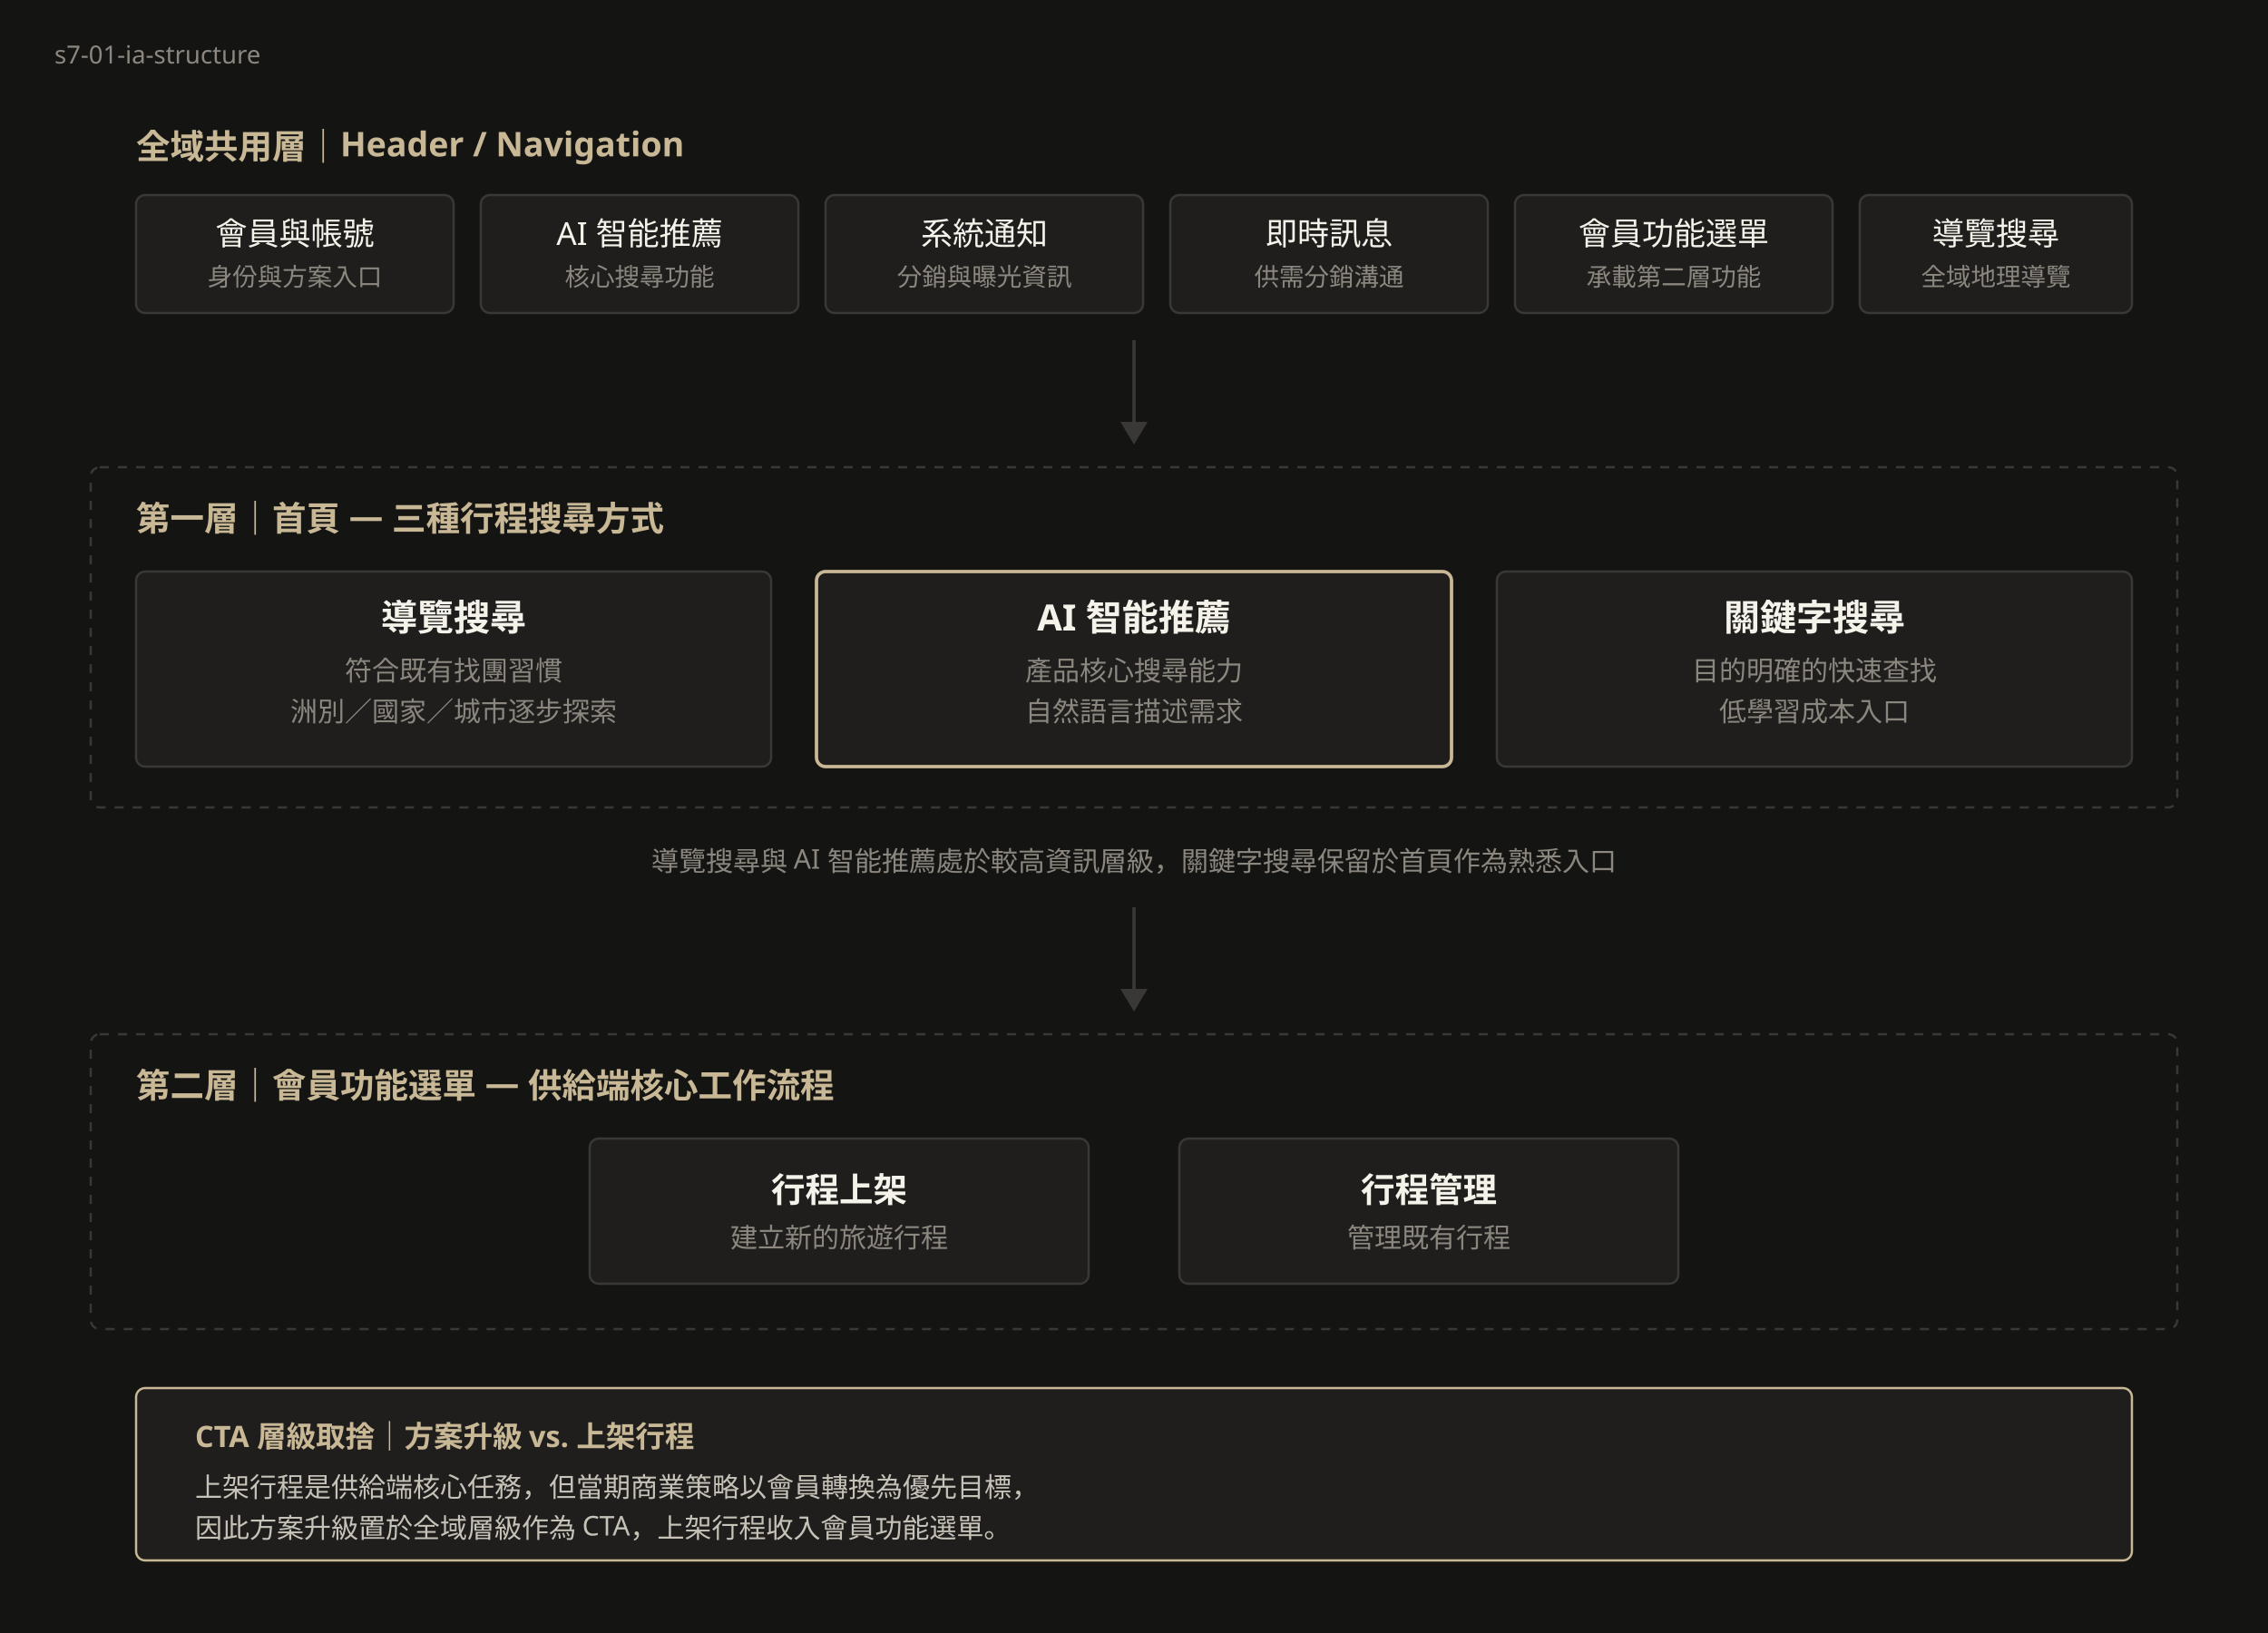
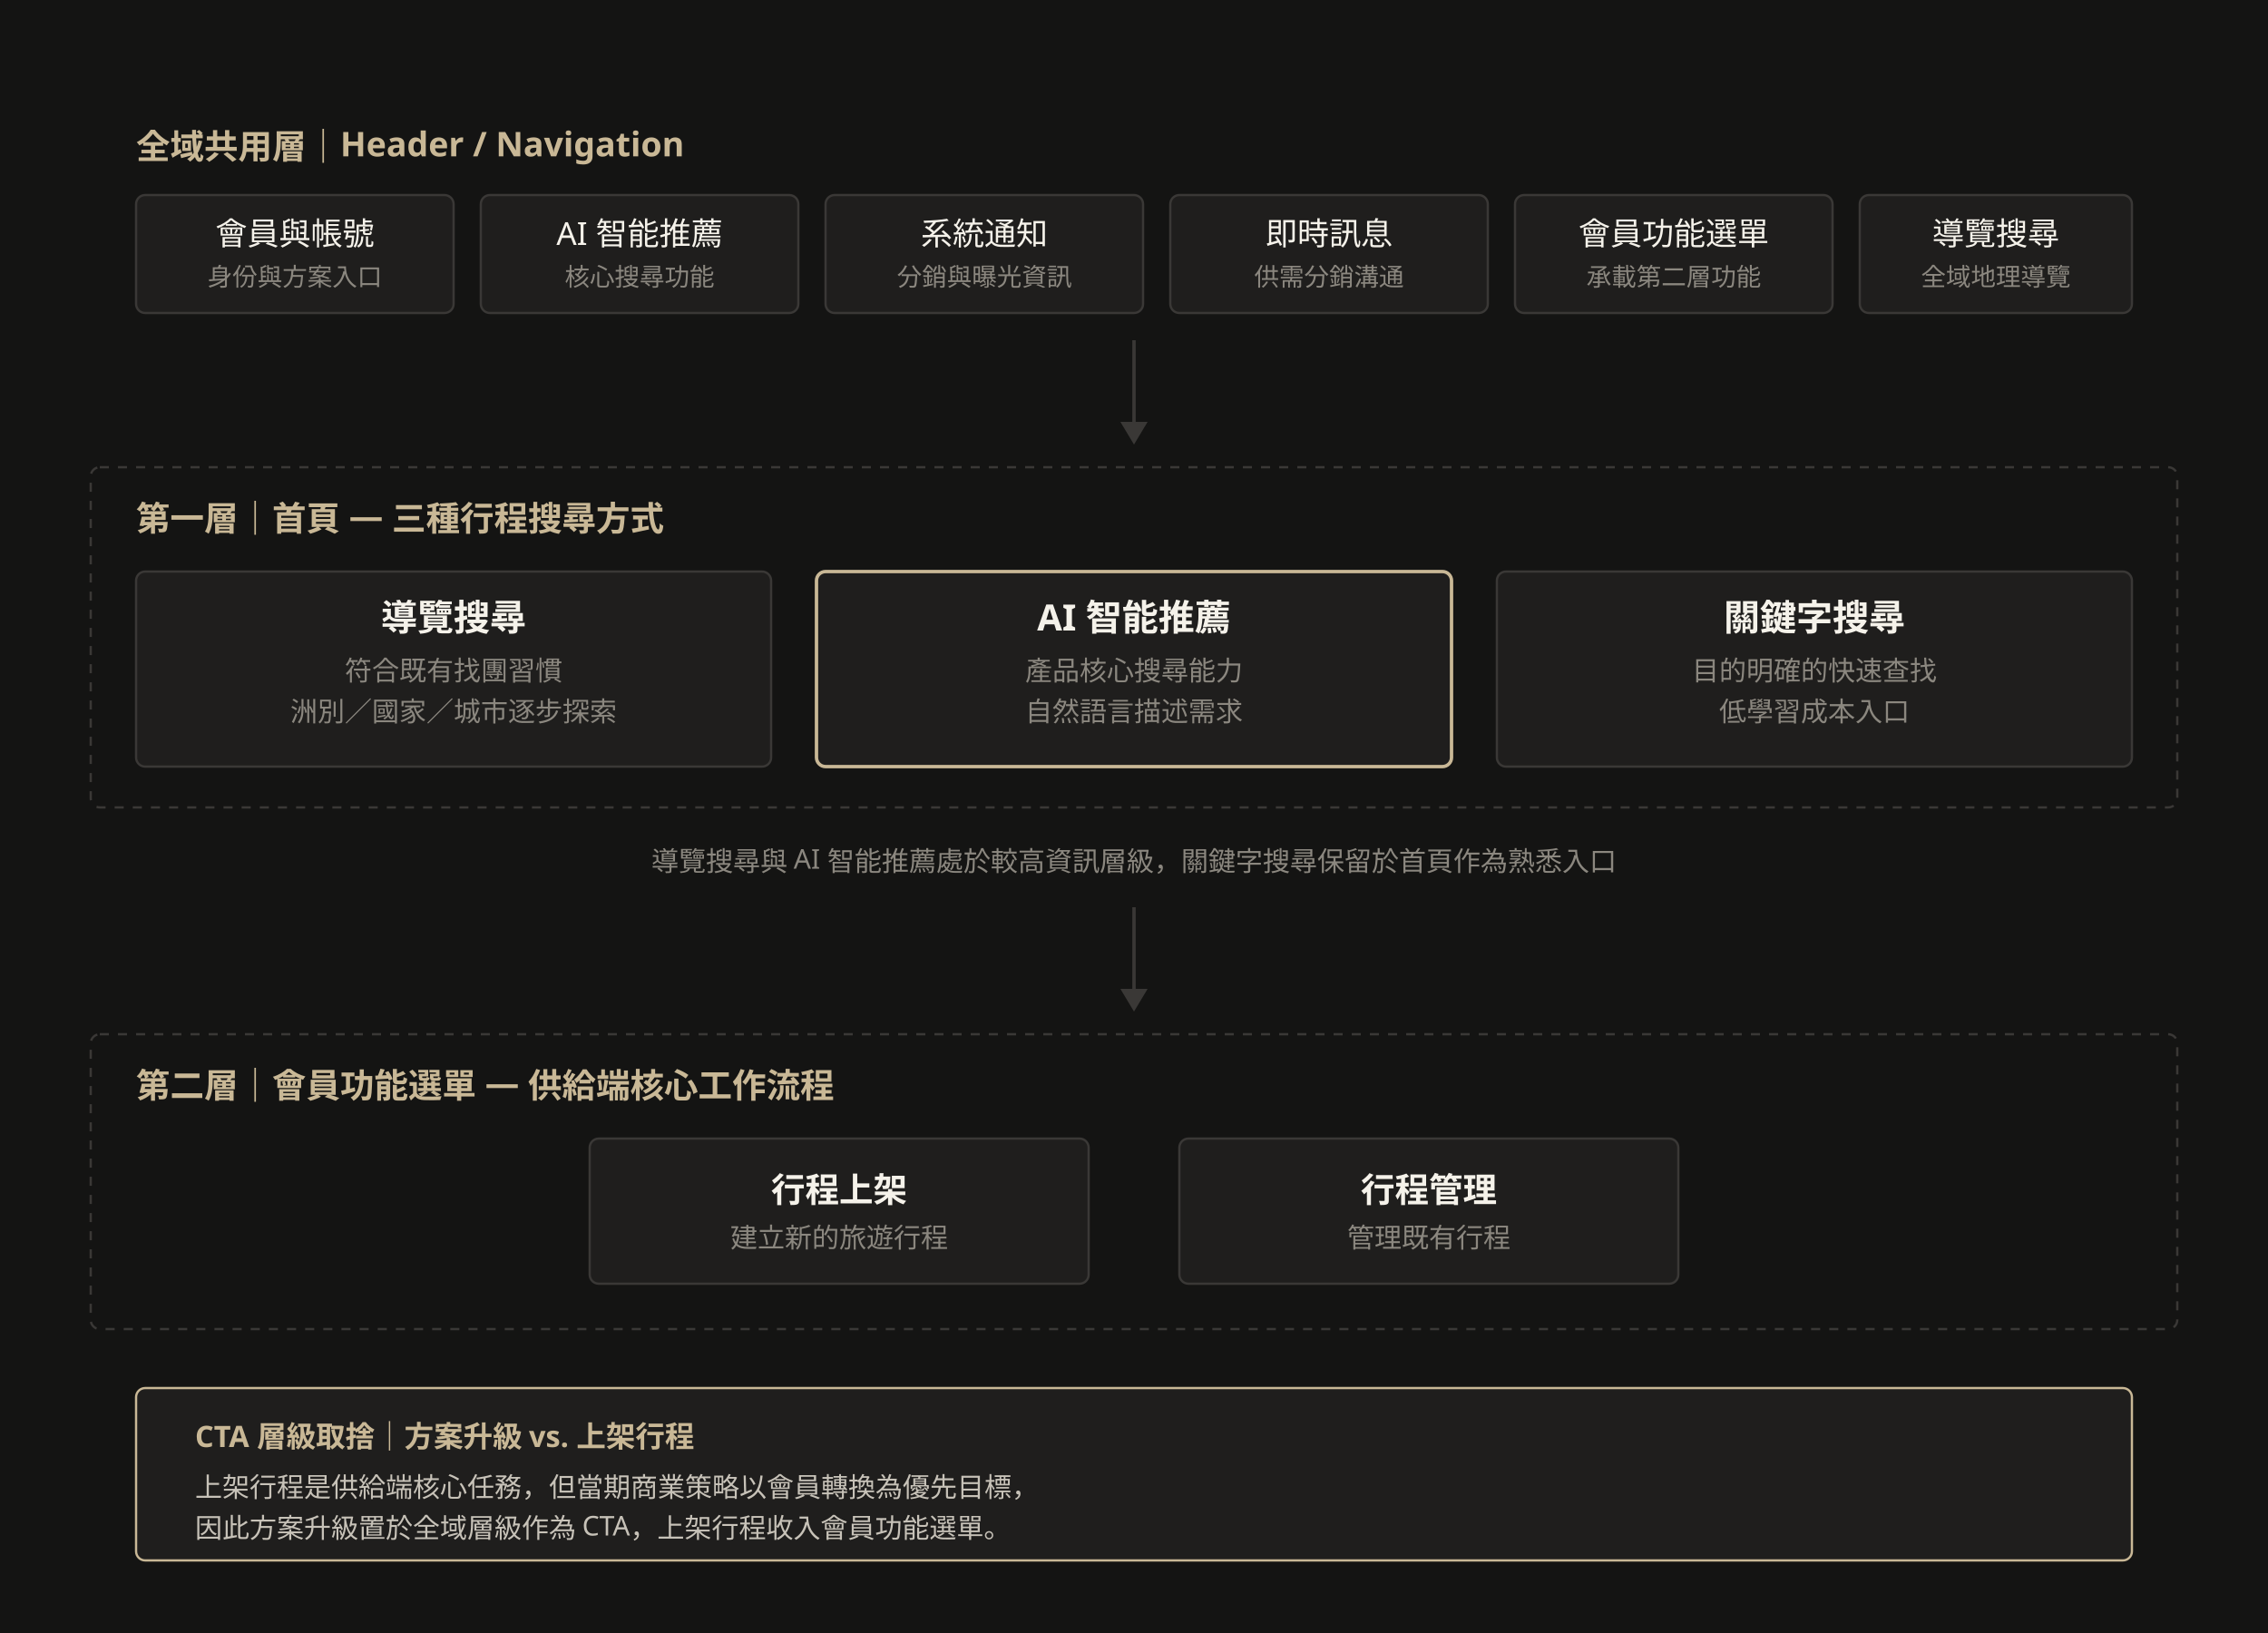
<svg xmlns="http://www.w3.org/2000/svg" viewBox="0 0 1000 720" font-family="Inter Tight, Noto Sans TC, PingFang TC, Microsoft JhengHei, sans-serif">
  <rect width="1000" height="720" fill="#141413" />
-   <text x="24" y="28" font-size="11" fill="#8B877F">s7-01-ia-structure</text>
  <text x="60" y="70" font-size="15" fill="#C9B896" font-weight="600">全域共用層｜Header / Navigation</text>
  <g>
    <rect x="60" y="86" width="140" height="52" rx="4" fill="#1F1E1D" stroke="#3A3836" />
    <text x="130" y="108" font-size="14" fill="#F5F2EA" text-anchor="middle">會員與帳號</text>
    <text x="130" y="126" font-size="11" fill="#8B877F" text-anchor="middle">身份與方案入口</text>
    <rect x="212" y="86" width="140" height="52" rx="4" fill="#1F1E1D" stroke="#3A3836" />
    <text x="282" y="108" font-size="14" fill="#F5F2EA" text-anchor="middle">AI 智能推薦</text>
    <text x="282" y="126" font-size="11" fill="#8B877F" text-anchor="middle">核心搜尋功能</text>
    <rect x="364" y="86" width="140" height="52" rx="4" fill="#1F1E1D" stroke="#3A3836" />
    <text x="434" y="108" font-size="14" fill="#F5F2EA" text-anchor="middle">系統通知</text>
    <text x="434" y="126" font-size="11" fill="#8B877F" text-anchor="middle">分銷與曝光資訊</text>
    <rect x="516" y="86" width="140" height="52" rx="4" fill="#1F1E1D" stroke="#3A3836" />
    <text x="586" y="108" font-size="14" fill="#F5F2EA" text-anchor="middle">即時訊息</text>
    <text x="586" y="126" font-size="11" fill="#8B877F" text-anchor="middle">供需分銷溝通</text>
    <rect x="668" y="86" width="140" height="52" rx="4" fill="#1F1E1D" stroke="#3A3836" />
    <text x="738" y="108" font-size="14" fill="#F5F2EA" text-anchor="middle">會員功能選單</text>
    <text x="738" y="126" font-size="11" fill="#8B877F" text-anchor="middle">承載第二層功能</text>
    <rect x="820" y="86" width="120" height="52" rx="4" fill="#1F1E1D" stroke="#3A3836" />
    <text x="880" y="108" font-size="14" fill="#F5F2EA" text-anchor="middle">導覽搜尋</text>
    <text x="880" y="126" font-size="11" fill="#8B877F" text-anchor="middle">全域地理導覽</text>
  </g>
  <line x1="500" y1="150" x2="500" y2="190" stroke="#3A3836" stroke-width="1.5" />
  <polygon points="500,196 494,186 506,186" fill="#3A3836" />
  <rect x="40" y="206" width="920" height="150" rx="4" fill="none" stroke="#3A3836" stroke-dasharray="4 4" />
  <text x="60" y="234" font-size="15" fill="#C9B896" font-weight="600">第一層｜首頁 — 三種行程搜尋方式</text>
  <rect x="60" y="252" width="280" height="86" rx="4" fill="#1F1E1D" stroke="#3A3836" />
  <text x="200" y="278" font-size="16" fill="#F5F2EA" text-anchor="middle" font-weight="600">導覽搜尋</text>
  <text x="200" y="300" font-size="12" fill="#8B877F" text-anchor="middle">符合既有找團習慣</text>
  <text x="200" y="318" font-size="12" fill="#8B877F" text-anchor="middle">洲別／國家／城市逐步探索</text>
  <rect x="360" y="252" width="280" height="86" rx="4" fill="#1F1E1D" stroke="#C9B896" stroke-width="1.5" />
  <text x="500" y="278" font-size="16" fill="#F5F2EA" text-anchor="middle" font-weight="600">AI 智能推薦</text>
  <text x="500" y="300" font-size="12" fill="#8B877F" text-anchor="middle">產品核心搜尋能力</text>
  <text x="500" y="318" font-size="12" fill="#8B877F" text-anchor="middle">自然語言描述需求</text>
  <rect x="660" y="252" width="280" height="86" rx="4" fill="#1F1E1D" stroke="#3A3836" />
  <text x="800" y="278" font-size="16" fill="#F5F2EA" text-anchor="middle" font-weight="600">關鍵字搜尋</text>
  <text x="800" y="300" font-size="12" fill="#8B877F" text-anchor="middle">目的明確的快速查找</text>
  <text x="800" y="318" font-size="12" fill="#8B877F" text-anchor="middle">低學習成本入口</text>
  <text x="500" y="384" font-size="12" fill="#8B877F" text-anchor="middle">導覽搜尋與 AI 智能推薦處於較高資訊層級，關鍵字搜尋保留於首頁作為熟悉入口</text>
  <line x1="500" y1="400" x2="500" y2="440" stroke="#3A3836" stroke-width="1.5" />
  <polygon points="500,446 494,436 506,436" fill="#3A3836" />
  <rect x="40" y="456" width="920" height="130" rx="4" fill="none" stroke="#3A3836" stroke-dasharray="4 4" />
  <text x="60" y="484" font-size="15" fill="#C9B896" font-weight="600">第二層｜會員功能選單 — 供給端核心工作流程</text>
  <rect x="260" y="502" width="220" height="64" rx="4" fill="#1F1E1D" stroke="#3A3836" />
  <text x="370" y="530" font-size="15" fill="#F5F2EA" text-anchor="middle" font-weight="600">行程上架</text>
  <text x="370" y="550" font-size="12" fill="#8B877F" text-anchor="middle">建立新的旅遊行程</text>
  <rect x="520" y="502" width="220" height="64" rx="4" fill="#1F1E1D" stroke="#3A3836" />
  <text x="630" y="530" font-size="15" fill="#F5F2EA" text-anchor="middle" font-weight="600">行程管理</text>
  <text x="630" y="550" font-size="12" fill="#8B877F" text-anchor="middle">管理既有行程</text>
  <rect x="60" y="612" width="880" height="76" rx="4" fill="#1F1E1D" stroke="#C9B896" stroke-width="1" />
  <text x="86" y="638" font-size="13" fill="#C9B896" font-weight="600">CTA 層級取捨｜方案升級 vs. 上架行程</text>
  <text x="86" y="660" font-size="12" fill="#C7C2B8">上架行程是供給端核心任務，但當期商業策略以會員轉換為優先目標，</text>
  <text x="86" y="678" font-size="12" fill="#C7C2B8">因此方案升級置於全域層級作為 CTA，上架行程收入會員功能選單。</text>
</svg>
